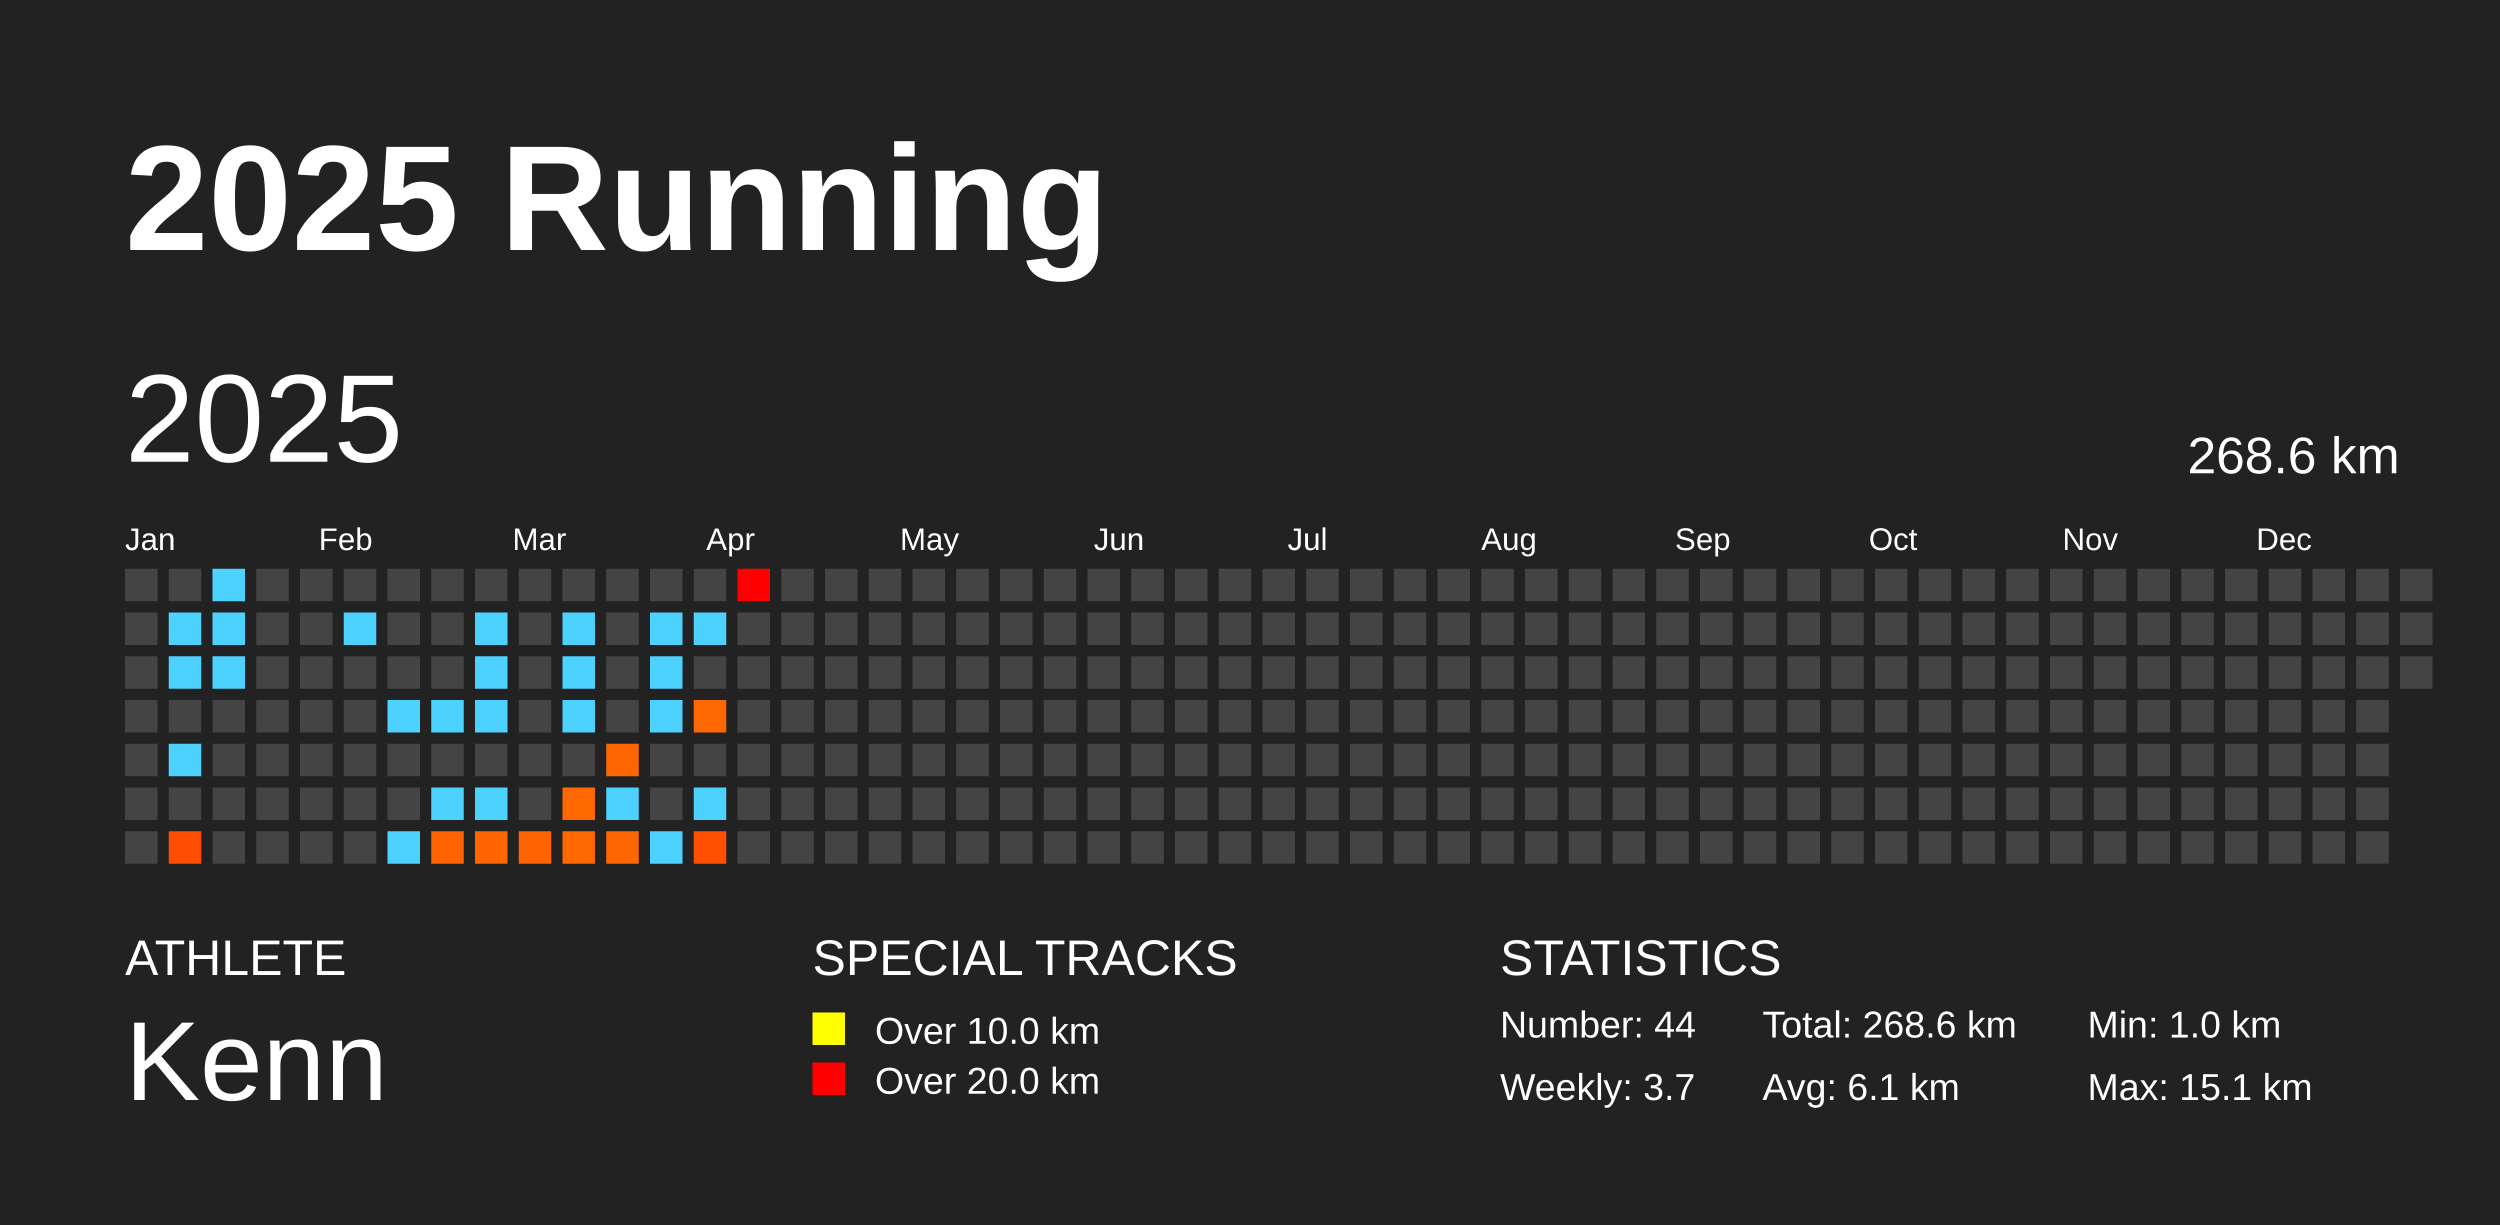
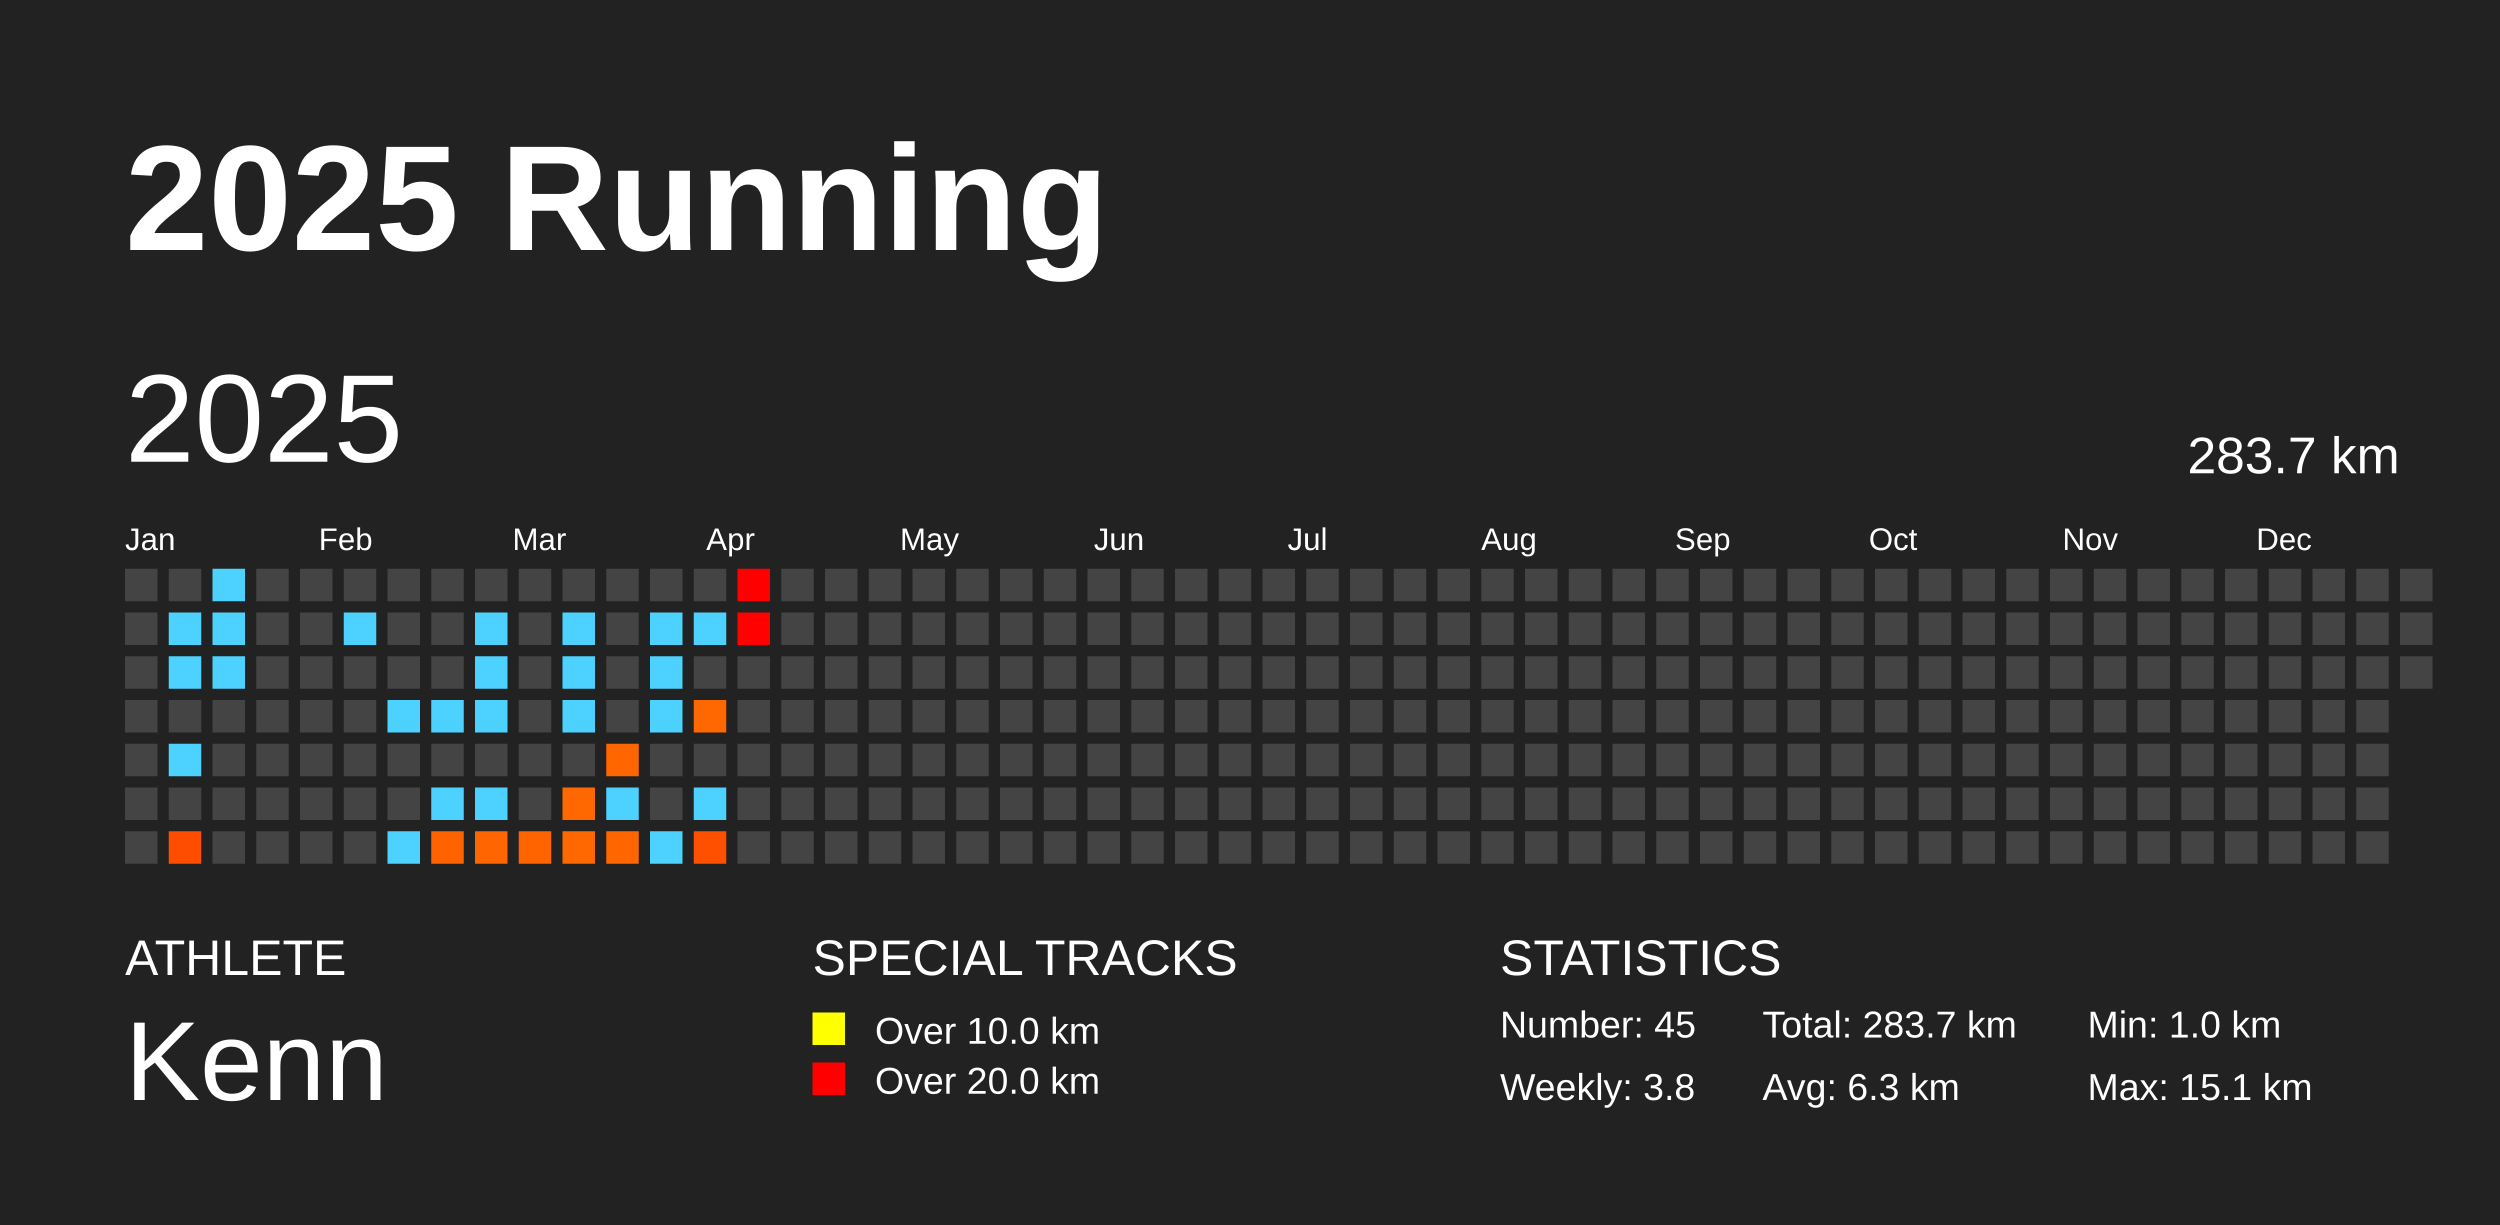
<svg xmlns="http://www.w3.org/2000/svg" baseProfile="full" height="98mm" version="1.1" viewBox="0,0,200,98" width="200mm">
  <defs />
  <rect fill="#222222" height="98" width="200" x="0" y="0" />
  <text fill="#FFFFFF" style="font-size:12px; font-family:Arial; font-weight:bold;" x="10" y="20">2025 Running</text>
  <text fill="#FFFFFF" style="font-size:4px; font-family:Arial" x="10" y="78">ATHLETE</text>
  <text fill="#FFFFFF" style="font-size:9px; font-family:Arial" x="10" y="88">Kenn</text>
  <text fill="#FFFFFF" style="font-size:4px; font-family:Arial" x="65" y="78">SPECIAL TRACKS</text>
  <rect fill="yellow" height="2.6" width="2.6" x="65" y="81" />
  <text fill="#FFFFFF" style="font-size:3px; font-family:Arial" x="70" y="83.5">Over 10.0 km</text>
  <rect fill="red" height="2.6" width="2.6" x="65" y="85" />
  <text fill="#FFFFFF" style="font-size:3px; font-family:Arial" x="70" y="87.5">Over 20.0 km</text>
  <text fill="#FFFFFF" style="font-size:4px; font-family:Arial" x="120" y="78">STATISTICS</text>
-   <text fill="#FFFFFF" style="font-size:3px; font-family:Arial" x="120" y="83">Number: 44</text>
-   <text fill="#FFFFFF" style="font-size:3px; font-family:Arial" x="120" y="88">Weekly: 3.7</text>
-   <text fill="#FFFFFF" style="font-size:3px; font-family:Arial" x="141" y="83">Total: 268.6 km</text>
-   <text fill="#FFFFFF" style="font-size:3px; font-family:Arial" x="141" y="88">Avg: 6.1 km</text>
+   <text fill="#FFFFFF" style="font-size:3px; font-family:Arial" x="120" y="83">Number: 45</text>
+   <text fill="#FFFFFF" style="font-size:3px; font-family:Arial" x="120" y="88">Weekly: 3.8</text>
+   <text fill="#FFFFFF" style="font-size:3px; font-family:Arial" x="141" y="83">Total: 283.7 km</text>
+   <text fill="#FFFFFF" style="font-size:3px; font-family:Arial" x="141" y="88">Avg: 6.3 km</text>
  <text fill="#FFFFFF" style="font-size:3px; font-family:Arial" x="167" y="83">Min: 1.0 km</text>
  <text fill="#FFFFFF" style="font-size:3px; font-family:Arial" x="167" y="88">Max: 15.1 km</text>
  <text dominant-baseline="hanging" fill="#FFFFFF" style="font-size:10.0px; font-family:Arial;" x="10" y="30">2025</text>
-   <text dominant-baseline="hanging" fill="#FFFFFF" style="font-size:4.125px; font-family:Arial;" x="175" y="35">268.6 km</text>
+   <text dominant-baseline="hanging" fill="#FFFFFF" style="font-size:4.125px; font-family:Arial;" x="175" y="35">283.7 km</text>
  <text fill="#FFFFFF" style="font-size:2.5px; font-family:Arial" x="10.0" y="44">Jan</text>
  <text fill="#FFFFFF" style="font-size:2.5px; font-family:Arial" x="25.5" y="44">Feb</text>
  <text fill="#FFFFFF" style="font-size:2.5px; font-family:Arial" x="41.0" y="44">Mar</text>
  <text fill="#FFFFFF" style="font-size:2.5px; font-family:Arial" x="56.5" y="44">Apr</text>
  <text fill="#FFFFFF" style="font-size:2.5px; font-family:Arial" x="72.0" y="44">May</text>
  <text fill="#FFFFFF" style="font-size:2.5px; font-family:Arial" x="87.5" y="44">Jun</text>
  <text fill="#FFFFFF" style="font-size:2.5px; font-family:Arial" x="103.0" y="44">Jul</text>
  <text fill="#FFFFFF" style="font-size:2.5px; font-family:Arial" x="118.5" y="44">Aug</text>
  <text fill="#FFFFFF" style="font-size:2.5px; font-family:Arial" x="134.0" y="44">Sep</text>
  <text fill="#FFFFFF" style="font-size:2.5px; font-family:Arial" x="149.5" y="44">Oct</text>
  <text fill="#FFFFFF" style="font-size:2.5px; font-family:Arial" x="165.0" y="44">Nov</text>
  <text fill="#FFFFFF" style="font-size:2.5px; font-family:Arial" x="180.5" y="44">Dec</text>
  <rect fill="#444444" height="2.6" width="2.6" x="10.0" y="45.5" />
  <rect fill="#444444" height="2.6" width="2.6" x="10.0" y="49.0" />
  <rect fill="#444444" height="2.6" width="2.6" x="10.0" y="52.5" />
  <rect fill="#444444" height="2.6" width="2.6" x="10.0" y="56.0" />
  <rect fill="#444444" height="2.6" width="2.6" x="10.0" y="59.5" />
  <rect fill="#444444" height="2.6" width="2.6" x="10.0" y="63.0" />
  <rect fill="#444444" height="2.6" width="2.6" x="10.0" y="66.5" />
  <rect fill="#444444" height="2.6" width="2.6" x="13.5" y="45.5" />
  <rect fill="#4dd2ff" height="2.6" width="2.6" x="13.5" y="49.0" />
  <rect fill="#4dd2ff" height="2.6" width="2.6" x="13.5" y="52.5" />
  <rect fill="#444444" height="2.6" width="2.6" x="13.5" y="56.0" />
  <rect fill="#4dd2ff" height="2.6" width="2.6" x="13.5" y="59.5" />
  <rect fill="#444444" height="2.6" width="2.6" x="13.5" y="63.0" />
  <rect fill="#ff4d00" height="2.6" width="2.6" x="13.5" y="66.5" />
  <rect fill="#4dd2ff" height="2.6" width="2.6" x="17.0" y="45.5" />
  <rect fill="#4dd2ff" height="2.6" width="2.6" x="17.0" y="49.0" />
  <rect fill="#4dd2ff" height="2.6" width="2.6" x="17.0" y="52.5" />
  <rect fill="#444444" height="2.6" width="2.6" x="17.0" y="56.0" />
  <rect fill="#444444" height="2.6" width="2.6" x="17.0" y="59.5" />
  <rect fill="#444444" height="2.6" width="2.6" x="17.0" y="63.0" />
  <rect fill="#444444" height="2.6" width="2.6" x="17.0" y="66.5" />
  <rect fill="#444444" height="2.6" width="2.6" x="20.5" y="45.5" />
  <rect fill="#444444" height="2.6" width="2.6" x="20.5" y="49.0" />
  <rect fill="#444444" height="2.6" width="2.6" x="20.5" y="52.5" />
  <rect fill="#444444" height="2.6" width="2.6" x="20.5" y="56.0" />
  <rect fill="#444444" height="2.6" width="2.6" x="20.5" y="59.5" />
  <rect fill="#444444" height="2.6" width="2.6" x="20.5" y="63.0" />
  <rect fill="#444444" height="2.6" width="2.6" x="20.5" y="66.5" />
  <rect fill="#444444" height="2.6" width="2.6" x="24.0" y="45.5" />
  <rect fill="#444444" height="2.6" width="2.6" x="24.0" y="49.0" />
  <rect fill="#444444" height="2.6" width="2.6" x="24.0" y="52.5" />
  <rect fill="#444444" height="2.6" width="2.6" x="24.0" y="56.0" />
  <rect fill="#444444" height="2.6" width="2.6" x="24.0" y="59.5" />
  <rect fill="#444444" height="2.6" width="2.6" x="24.0" y="63.0" />
  <rect fill="#444444" height="2.6" width="2.6" x="24.0" y="66.5" />
  <rect fill="#444444" height="2.6" width="2.6" x="27.5" y="45.5" />
  <rect fill="#4dd2ff" height="2.6" width="2.6" x="27.5" y="49.0" />
  <rect fill="#444444" height="2.6" width="2.6" x="27.5" y="52.5" />
  <rect fill="#444444" height="2.6" width="2.6" x="27.5" y="56.0" />
  <rect fill="#444444" height="2.6" width="2.6" x="27.5" y="59.5" />
  <rect fill="#444444" height="2.6" width="2.6" x="27.5" y="63.0" />
  <rect fill="#444444" height="2.6" width="2.6" x="27.5" y="66.5" />
  <rect fill="#444444" height="2.6" width="2.6" x="31.0" y="45.5" />
  <rect fill="#444444" height="2.6" width="2.6" x="31.0" y="49.0" />
  <rect fill="#444444" height="2.6" width="2.6" x="31.0" y="52.5" />
  <rect fill="#4dd2ff" height="2.6" width="2.6" x="31.0" y="56.0" />
  <rect fill="#444444" height="2.6" width="2.6" x="31.0" y="59.5" />
  <rect fill="#444444" height="2.6" width="2.6" x="31.0" y="63.0" />
  <rect fill="#4dd2ff" height="2.6" width="2.6" x="31.0" y="66.5" />
  <rect fill="#444444" height="2.6" width="2.6" x="34.5" y="45.5" />
  <rect fill="#444444" height="2.6" width="2.6" x="34.5" y="49.0" />
  <rect fill="#444444" height="2.6" width="2.6" x="34.5" y="52.5" />
  <rect fill="#4dd2ff" height="2.6" width="2.6" x="34.5" y="56.0" />
  <rect fill="#444444" height="2.6" width="2.6" x="34.5" y="59.5" />
  <rect fill="#4dd2ff" height="2.6" width="2.6" x="34.5" y="63.0" />
  <rect fill="#ff6300" height="2.6" width="2.6" x="34.5" y="66.5" />
  <rect fill="#444444" height="2.6" width="2.6" x="38.0" y="45.5" />
  <rect fill="#4dd2ff" height="2.6" width="2.6" x="38.0" y="49.0" />
  <rect fill="#4dd2ff" height="2.6" width="2.6" x="38.0" y="52.5" />
  <rect fill="#4dd2ff" height="2.6" width="2.6" x="38.0" y="56.0" />
  <rect fill="#444444" height="2.6" width="2.6" x="38.0" y="59.5" />
  <rect fill="#4dd2ff" height="2.6" width="2.6" x="38.0" y="63.0" />
  <rect fill="#ff6500" height="2.6" width="2.6" x="38.0" y="66.5" />
  <rect fill="#444444" height="2.6" width="2.6" x="41.5" y="45.5" />
  <rect fill="#444444" height="2.6" width="2.6" x="41.5" y="49.0" />
  <rect fill="#444444" height="2.6" width="2.6" x="41.5" y="52.5" />
  <rect fill="#444444" height="2.6" width="2.6" x="41.5" y="56.0" />
  <rect fill="#444444" height="2.6" width="2.6" x="41.5" y="59.5" />
  <rect fill="#444444" height="2.6" width="2.6" x="41.5" y="63.0" />
  <rect fill="#ff6400" height="2.6" width="2.6" x="41.5" y="66.5" />
  <rect fill="#444444" height="2.6" width="2.6" x="45.0" y="45.5" />
  <rect fill="#4dd2ff" height="2.6" width="2.6" x="45.0" y="49.0" />
  <rect fill="#4dd2ff" height="2.6" width="2.6" x="45.0" y="52.5" />
  <rect fill="#4dd2ff" height="2.6" width="2.6" x="45.0" y="56.0" />
  <rect fill="#444444" height="2.6" width="2.6" x="45.0" y="59.5" />
  <rect fill="#ff6700" height="2.6" width="2.6" x="45.0" y="63.0" />
  <rect fill="#ff6700" height="2.6" width="2.6" x="45.0" y="66.5" />
  <rect fill="#444444" height="2.6" width="2.6" x="48.5" y="45.5" />
  <rect fill="#444444" height="2.6" width="2.6" x="48.5" y="49.0" />
  <rect fill="#444444" height="2.6" width="2.6" x="48.5" y="52.5" />
  <rect fill="#444444" height="2.6" width="2.6" x="48.5" y="56.0" />
  <rect fill="#ff6600" height="2.6" width="2.6" x="48.5" y="59.5" />
  <rect fill="#4dd2ff" height="2.6" width="2.6" x="48.5" y="63.0" />
  <rect fill="#ff6600" height="2.6" width="2.6" x="48.5" y="66.5" />
  <rect fill="#444444" height="2.6" width="2.6" x="52.0" y="45.5" />
  <rect fill="#4dd2ff" height="2.6" width="2.6" x="52.0" y="49.0" />
  <rect fill="#4dd2ff" height="2.6" width="2.6" x="52.0" y="52.5" />
  <rect fill="#4dd2ff" height="2.6" width="2.6" x="52.0" y="56.0" />
  <rect fill="#444444" height="2.6" width="2.6" x="52.0" y="59.5" />
  <rect fill="#444444" height="2.6" width="2.6" x="52.0" y="63.0" />
  <rect fill="#4dd2ff" height="2.6" width="2.6" x="52.0" y="66.5" />
  <rect fill="#444444" height="2.6" width="2.6" x="55.5" y="45.5" />
  <rect fill="#4dd2ff" height="2.6" width="2.6" x="55.5" y="49.0" />
  <rect fill="#444444" height="2.6" width="2.6" x="55.5" y="52.5" />
  <rect fill="#ff6700" height="2.6" width="2.6" x="55.5" y="56.0" />
  <rect fill="#444444" height="2.6" width="2.6" x="55.5" y="59.5" />
  <rect fill="#4dd2ff" height="2.6" width="2.6" x="55.5" y="63.0" />
  <rect fill="#ff5000" height="2.6" width="2.6" x="55.5" y="66.5" />
  <rect fill="#ff0000" height="2.6" width="2.6" x="59.0" y="45.5" />
-   <rect fill="#444444" height="2.6" width="2.6" x="59.0" y="49.0" />
+   <rect fill="#ff0200" height="2.6" width="2.6" x="59.0" y="49.0" />
  <rect fill="#444444" height="2.6" width="2.6" x="59.0" y="52.5" />
  <rect fill="#444444" height="2.6" width="2.6" x="59.0" y="56.0" />
  <rect fill="#444444" height="2.6" width="2.6" x="59.0" y="59.5" />
  <rect fill="#444444" height="2.6" width="2.6" x="59.0" y="63.0" />
  <rect fill="#444444" height="2.6" width="2.6" x="59.0" y="66.5" />
  <rect fill="#444444" height="2.6" width="2.6" x="62.5" y="45.5" />
  <rect fill="#444444" height="2.6" width="2.6" x="62.5" y="49.0" />
  <rect fill="#444444" height="2.6" width="2.6" x="62.5" y="52.5" />
  <rect fill="#444444" height="2.6" width="2.6" x="62.5" y="56.0" />
  <rect fill="#444444" height="2.6" width="2.6" x="62.5" y="59.5" />
  <rect fill="#444444" height="2.6" width="2.6" x="62.5" y="63.0" />
  <rect fill="#444444" height="2.6" width="2.6" x="62.5" y="66.5" />
  <rect fill="#444444" height="2.6" width="2.6" x="66.0" y="45.5" />
  <rect fill="#444444" height="2.6" width="2.6" x="66.0" y="49.0" />
  <rect fill="#444444" height="2.6" width="2.6" x="66.0" y="52.5" />
  <rect fill="#444444" height="2.6" width="2.6" x="66.0" y="56.0" />
  <rect fill="#444444" height="2.6" width="2.6" x="66.0" y="59.5" />
  <rect fill="#444444" height="2.6" width="2.6" x="66.0" y="63.0" />
  <rect fill="#444444" height="2.6" width="2.6" x="66.0" y="66.5" />
  <rect fill="#444444" height="2.6" width="2.6" x="69.5" y="45.5" />
  <rect fill="#444444" height="2.6" width="2.6" x="69.5" y="49.0" />
  <rect fill="#444444" height="2.6" width="2.6" x="69.5" y="52.5" />
  <rect fill="#444444" height="2.6" width="2.6" x="69.5" y="56.0" />
  <rect fill="#444444" height="2.6" width="2.6" x="69.5" y="59.5" />
  <rect fill="#444444" height="2.6" width="2.6" x="69.5" y="63.0" />
  <rect fill="#444444" height="2.6" width="2.6" x="69.5" y="66.5" />
  <rect fill="#444444" height="2.6" width="2.6" x="73.0" y="45.5" />
  <rect fill="#444444" height="2.6" width="2.6" x="73.0" y="49.0" />
  <rect fill="#444444" height="2.6" width="2.6" x="73.0" y="52.5" />
  <rect fill="#444444" height="2.6" width="2.6" x="73.0" y="56.0" />
  <rect fill="#444444" height="2.6" width="2.6" x="73.0" y="59.5" />
  <rect fill="#444444" height="2.6" width="2.6" x="73.0" y="63.0" />
  <rect fill="#444444" height="2.6" width="2.6" x="73.0" y="66.5" />
  <rect fill="#444444" height="2.6" width="2.6" x="76.5" y="45.5" />
  <rect fill="#444444" height="2.6" width="2.6" x="76.5" y="49.0" />
  <rect fill="#444444" height="2.6" width="2.6" x="76.5" y="52.5" />
  <rect fill="#444444" height="2.6" width="2.6" x="76.5" y="56.0" />
  <rect fill="#444444" height="2.6" width="2.6" x="76.5" y="59.5" />
  <rect fill="#444444" height="2.6" width="2.6" x="76.5" y="63.0" />
  <rect fill="#444444" height="2.6" width="2.6" x="76.5" y="66.5" />
  <rect fill="#444444" height="2.6" width="2.6" x="80.0" y="45.5" />
  <rect fill="#444444" height="2.6" width="2.6" x="80.0" y="49.0" />
  <rect fill="#444444" height="2.6" width="2.6" x="80.0" y="52.5" />
  <rect fill="#444444" height="2.6" width="2.6" x="80.0" y="56.0" />
  <rect fill="#444444" height="2.6" width="2.6" x="80.0" y="59.5" />
  <rect fill="#444444" height="2.6" width="2.6" x="80.0" y="63.0" />
  <rect fill="#444444" height="2.6" width="2.6" x="80.0" y="66.5" />
  <rect fill="#444444" height="2.6" width="2.6" x="83.5" y="45.5" />
  <rect fill="#444444" height="2.6" width="2.6" x="83.5" y="49.0" />
  <rect fill="#444444" height="2.6" width="2.6" x="83.5" y="52.5" />
  <rect fill="#444444" height="2.6" width="2.6" x="83.5" y="56.0" />
  <rect fill="#444444" height="2.6" width="2.6" x="83.5" y="59.5" />
  <rect fill="#444444" height="2.6" width="2.6" x="83.5" y="63.0" />
  <rect fill="#444444" height="2.6" width="2.6" x="83.5" y="66.5" />
  <rect fill="#444444" height="2.6" width="2.6" x="87.0" y="45.5" />
  <rect fill="#444444" height="2.6" width="2.6" x="87.0" y="49.0" />
  <rect fill="#444444" height="2.6" width="2.6" x="87.0" y="52.5" />
  <rect fill="#444444" height="2.6" width="2.6" x="87.0" y="56.0" />
  <rect fill="#444444" height="2.6" width="2.6" x="87.0" y="59.5" />
  <rect fill="#444444" height="2.6" width="2.6" x="87.0" y="63.0" />
  <rect fill="#444444" height="2.6" width="2.6" x="87.0" y="66.5" />
  <rect fill="#444444" height="2.6" width="2.6" x="90.5" y="45.5" />
  <rect fill="#444444" height="2.6" width="2.6" x="90.5" y="49.0" />
  <rect fill="#444444" height="2.6" width="2.6" x="90.5" y="52.5" />
  <rect fill="#444444" height="2.6" width="2.6" x="90.5" y="56.0" />
  <rect fill="#444444" height="2.6" width="2.6" x="90.5" y="59.5" />
  <rect fill="#444444" height="2.6" width="2.6" x="90.5" y="63.0" />
  <rect fill="#444444" height="2.6" width="2.6" x="90.5" y="66.5" />
  <rect fill="#444444" height="2.6" width="2.6" x="94.0" y="45.5" />
  <rect fill="#444444" height="2.6" width="2.6" x="94.0" y="49.0" />
  <rect fill="#444444" height="2.6" width="2.6" x="94.0" y="52.5" />
  <rect fill="#444444" height="2.6" width="2.6" x="94.0" y="56.0" />
  <rect fill="#444444" height="2.6" width="2.6" x="94.0" y="59.5" />
  <rect fill="#444444" height="2.6" width="2.6" x="94.0" y="63.0" />
  <rect fill="#444444" height="2.6" width="2.6" x="94.0" y="66.5" />
  <rect fill="#444444" height="2.6" width="2.6" x="97.5" y="45.5" />
  <rect fill="#444444" height="2.6" width="2.6" x="97.5" y="49.0" />
  <rect fill="#444444" height="2.6" width="2.6" x="97.5" y="52.5" />
  <rect fill="#444444" height="2.6" width="2.6" x="97.5" y="56.0" />
  <rect fill="#444444" height="2.6" width="2.6" x="97.5" y="59.5" />
  <rect fill="#444444" height="2.6" width="2.6" x="97.5" y="63.0" />
  <rect fill="#444444" height="2.6" width="2.6" x="97.5" y="66.5" />
  <rect fill="#444444" height="2.6" width="2.6" x="101.0" y="45.5" />
  <rect fill="#444444" height="2.6" width="2.6" x="101.0" y="49.0" />
  <rect fill="#444444" height="2.6" width="2.6" x="101.0" y="52.5" />
  <rect fill="#444444" height="2.6" width="2.6" x="101.0" y="56.0" />
  <rect fill="#444444" height="2.6" width="2.6" x="101.0" y="59.5" />
  <rect fill="#444444" height="2.6" width="2.6" x="101.0" y="63.0" />
  <rect fill="#444444" height="2.6" width="2.6" x="101.0" y="66.5" />
  <rect fill="#444444" height="2.6" width="2.6" x="104.5" y="45.5" />
  <rect fill="#444444" height="2.6" width="2.6" x="104.5" y="49.0" />
  <rect fill="#444444" height="2.6" width="2.6" x="104.5" y="52.5" />
  <rect fill="#444444" height="2.6" width="2.6" x="104.5" y="56.0" />
  <rect fill="#444444" height="2.6" width="2.6" x="104.5" y="59.5" />
  <rect fill="#444444" height="2.6" width="2.6" x="104.5" y="63.0" />
  <rect fill="#444444" height="2.6" width="2.6" x="104.5" y="66.5" />
  <rect fill="#444444" height="2.6" width="2.6" x="108.0" y="45.5" />
  <rect fill="#444444" height="2.6" width="2.6" x="108.0" y="49.0" />
  <rect fill="#444444" height="2.6" width="2.6" x="108.0" y="52.5" />
  <rect fill="#444444" height="2.6" width="2.6" x="108.0" y="56.0" />
  <rect fill="#444444" height="2.6" width="2.6" x="108.0" y="59.5" />
  <rect fill="#444444" height="2.6" width="2.6" x="108.0" y="63.0" />
  <rect fill="#444444" height="2.6" width="2.6" x="108.0" y="66.5" />
  <rect fill="#444444" height="2.6" width="2.6" x="111.5" y="45.5" />
  <rect fill="#444444" height="2.6" width="2.6" x="111.5" y="49.0" />
  <rect fill="#444444" height="2.6" width="2.6" x="111.5" y="52.5" />
  <rect fill="#444444" height="2.6" width="2.6" x="111.5" y="56.0" />
  <rect fill="#444444" height="2.6" width="2.6" x="111.5" y="59.5" />
  <rect fill="#444444" height="2.6" width="2.6" x="111.5" y="63.0" />
  <rect fill="#444444" height="2.6" width="2.6" x="111.5" y="66.5" />
  <rect fill="#444444" height="2.6" width="2.6" x="115.0" y="45.5" />
  <rect fill="#444444" height="2.6" width="2.6" x="115.0" y="49.0" />
  <rect fill="#444444" height="2.6" width="2.6" x="115.0" y="52.5" />
  <rect fill="#444444" height="2.6" width="2.6" x="115.0" y="56.0" />
  <rect fill="#444444" height="2.6" width="2.6" x="115.0" y="59.5" />
  <rect fill="#444444" height="2.6" width="2.6" x="115.0" y="63.0" />
  <rect fill="#444444" height="2.6" width="2.6" x="115.0" y="66.5" />
  <rect fill="#444444" height="2.6" width="2.6" x="118.5" y="45.5" />
  <rect fill="#444444" height="2.6" width="2.6" x="118.5" y="49.0" />
  <rect fill="#444444" height="2.6" width="2.6" x="118.5" y="52.5" />
  <rect fill="#444444" height="2.6" width="2.6" x="118.5" y="56.0" />
  <rect fill="#444444" height="2.6" width="2.6" x="118.5" y="59.5" />
  <rect fill="#444444" height="2.6" width="2.6" x="118.5" y="63.0" />
  <rect fill="#444444" height="2.6" width="2.6" x="118.5" y="66.5" />
  <rect fill="#444444" height="2.6" width="2.6" x="122.0" y="45.5" />
  <rect fill="#444444" height="2.6" width="2.6" x="122.0" y="49.0" />
  <rect fill="#444444" height="2.6" width="2.6" x="122.0" y="52.5" />
  <rect fill="#444444" height="2.6" width="2.6" x="122.0" y="56.0" />
  <rect fill="#444444" height="2.6" width="2.6" x="122.0" y="59.5" />
  <rect fill="#444444" height="2.6" width="2.6" x="122.0" y="63.0" />
  <rect fill="#444444" height="2.6" width="2.6" x="122.0" y="66.5" />
  <rect fill="#444444" height="2.6" width="2.6" x="125.5" y="45.5" />
  <rect fill="#444444" height="2.6" width="2.6" x="125.5" y="49.0" />
  <rect fill="#444444" height="2.6" width="2.6" x="125.5" y="52.5" />
  <rect fill="#444444" height="2.6" width="2.6" x="125.5" y="56.0" />
  <rect fill="#444444" height="2.6" width="2.6" x="125.5" y="59.5" />
  <rect fill="#444444" height="2.6" width="2.6" x="125.5" y="63.0" />
  <rect fill="#444444" height="2.6" width="2.6" x="125.5" y="66.5" />
  <rect fill="#444444" height="2.6" width="2.6" x="129.0" y="45.5" />
  <rect fill="#444444" height="2.6" width="2.6" x="129.0" y="49.0" />
  <rect fill="#444444" height="2.6" width="2.6" x="129.0" y="52.5" />
  <rect fill="#444444" height="2.6" width="2.6" x="129.0" y="56.0" />
  <rect fill="#444444" height="2.6" width="2.6" x="129.0" y="59.5" />
  <rect fill="#444444" height="2.6" width="2.6" x="129.0" y="63.0" />
  <rect fill="#444444" height="2.6" width="2.6" x="129.0" y="66.5" />
  <rect fill="#444444" height="2.6" width="2.6" x="132.5" y="45.5" />
  <rect fill="#444444" height="2.6" width="2.6" x="132.5" y="49.0" />
  <rect fill="#444444" height="2.6" width="2.6" x="132.5" y="52.5" />
  <rect fill="#444444" height="2.6" width="2.6" x="132.5" y="56.0" />
  <rect fill="#444444" height="2.6" width="2.6" x="132.5" y="59.5" />
  <rect fill="#444444" height="2.6" width="2.6" x="132.5" y="63.0" />
  <rect fill="#444444" height="2.6" width="2.6" x="132.5" y="66.5" />
  <rect fill="#444444" height="2.6" width="2.6" x="136.0" y="45.5" />
  <rect fill="#444444" height="2.6" width="2.6" x="136.0" y="49.0" />
  <rect fill="#444444" height="2.6" width="2.6" x="136.0" y="52.5" />
  <rect fill="#444444" height="2.6" width="2.6" x="136.0" y="56.0" />
  <rect fill="#444444" height="2.6" width="2.6" x="136.0" y="59.5" />
  <rect fill="#444444" height="2.6" width="2.6" x="136.0" y="63.0" />
  <rect fill="#444444" height="2.6" width="2.6" x="136.0" y="66.5" />
  <rect fill="#444444" height="2.6" width="2.6" x="139.5" y="45.5" />
  <rect fill="#444444" height="2.6" width="2.6" x="139.5" y="49.0" />
  <rect fill="#444444" height="2.6" width="2.6" x="139.5" y="52.5" />
  <rect fill="#444444" height="2.6" width="2.6" x="139.5" y="56.0" />
  <rect fill="#444444" height="2.6" width="2.6" x="139.5" y="59.5" />
  <rect fill="#444444" height="2.6" width="2.6" x="139.5" y="63.0" />
  <rect fill="#444444" height="2.6" width="2.6" x="139.5" y="66.5" />
  <rect fill="#444444" height="2.6" width="2.6" x="143.0" y="45.5" />
  <rect fill="#444444" height="2.6" width="2.6" x="143.0" y="49.0" />
  <rect fill="#444444" height="2.6" width="2.6" x="143.0" y="52.5" />
  <rect fill="#444444" height="2.6" width="2.6" x="143.0" y="56.0" />
  <rect fill="#444444" height="2.6" width="2.6" x="143.0" y="59.5" />
  <rect fill="#444444" height="2.6" width="2.6" x="143.0" y="63.0" />
  <rect fill="#444444" height="2.6" width="2.6" x="143.0" y="66.5" />
  <rect fill="#444444" height="2.6" width="2.6" x="146.5" y="45.5" />
  <rect fill="#444444" height="2.6" width="2.6" x="146.5" y="49.0" />
  <rect fill="#444444" height="2.6" width="2.6" x="146.5" y="52.5" />
  <rect fill="#444444" height="2.6" width="2.6" x="146.5" y="56.0" />
  <rect fill="#444444" height="2.6" width="2.6" x="146.5" y="59.5" />
  <rect fill="#444444" height="2.6" width="2.6" x="146.5" y="63.0" />
  <rect fill="#444444" height="2.6" width="2.6" x="146.5" y="66.5" />
  <rect fill="#444444" height="2.6" width="2.6" x="150.0" y="45.5" />
  <rect fill="#444444" height="2.6" width="2.6" x="150.0" y="49.0" />
  <rect fill="#444444" height="2.6" width="2.6" x="150.0" y="52.5" />
  <rect fill="#444444" height="2.6" width="2.6" x="150.0" y="56.0" />
  <rect fill="#444444" height="2.6" width="2.6" x="150.0" y="59.5" />
  <rect fill="#444444" height="2.6" width="2.6" x="150.0" y="63.0" />
  <rect fill="#444444" height="2.6" width="2.6" x="150.0" y="66.5" />
  <rect fill="#444444" height="2.6" width="2.6" x="153.5" y="45.5" />
  <rect fill="#444444" height="2.6" width="2.6" x="153.5" y="49.0" />
  <rect fill="#444444" height="2.6" width="2.6" x="153.5" y="52.5" />
  <rect fill="#444444" height="2.6" width="2.6" x="153.5" y="56.0" />
  <rect fill="#444444" height="2.6" width="2.6" x="153.5" y="59.5" />
  <rect fill="#444444" height="2.6" width="2.6" x="153.5" y="63.0" />
  <rect fill="#444444" height="2.6" width="2.6" x="153.5" y="66.5" />
  <rect fill="#444444" height="2.6" width="2.6" x="157.0" y="45.5" />
  <rect fill="#444444" height="2.6" width="2.6" x="157.0" y="49.0" />
  <rect fill="#444444" height="2.6" width="2.6" x="157.0" y="52.5" />
  <rect fill="#444444" height="2.6" width="2.6" x="157.0" y="56.0" />
  <rect fill="#444444" height="2.6" width="2.6" x="157.0" y="59.5" />
  <rect fill="#444444" height="2.6" width="2.6" x="157.0" y="63.0" />
  <rect fill="#444444" height="2.6" width="2.6" x="157.0" y="66.5" />
  <rect fill="#444444" height="2.6" width="2.6" x="160.5" y="45.5" />
  <rect fill="#444444" height="2.6" width="2.6" x="160.5" y="49.0" />
  <rect fill="#444444" height="2.6" width="2.6" x="160.5" y="52.5" />
  <rect fill="#444444" height="2.6" width="2.6" x="160.5" y="56.0" />
  <rect fill="#444444" height="2.6" width="2.6" x="160.5" y="59.5" />
  <rect fill="#444444" height="2.6" width="2.6" x="160.5" y="63.0" />
  <rect fill="#444444" height="2.6" width="2.6" x="160.5" y="66.5" />
  <rect fill="#444444" height="2.6" width="2.6" x="164.0" y="45.5" />
  <rect fill="#444444" height="2.6" width="2.6" x="164.0" y="49.0" />
  <rect fill="#444444" height="2.6" width="2.6" x="164.0" y="52.5" />
  <rect fill="#444444" height="2.6" width="2.6" x="164.0" y="56.0" />
  <rect fill="#444444" height="2.6" width="2.6" x="164.0" y="59.5" />
  <rect fill="#444444" height="2.6" width="2.6" x="164.0" y="63.0" />
  <rect fill="#444444" height="2.6" width="2.6" x="164.0" y="66.5" />
  <rect fill="#444444" height="2.6" width="2.6" x="167.5" y="45.5" />
  <rect fill="#444444" height="2.6" width="2.6" x="167.5" y="49.0" />
  <rect fill="#444444" height="2.6" width="2.6" x="167.5" y="52.5" />
  <rect fill="#444444" height="2.6" width="2.6" x="167.5" y="56.0" />
  <rect fill="#444444" height="2.6" width="2.6" x="167.5" y="59.5" />
  <rect fill="#444444" height="2.6" width="2.6" x="167.5" y="63.0" />
  <rect fill="#444444" height="2.6" width="2.6" x="167.5" y="66.5" />
  <rect fill="#444444" height="2.6" width="2.6" x="171.0" y="45.5" />
  <rect fill="#444444" height="2.6" width="2.6" x="171.0" y="49.0" />
  <rect fill="#444444" height="2.6" width="2.6" x="171.0" y="52.5" />
  <rect fill="#444444" height="2.6" width="2.6" x="171.0" y="56.0" />
  <rect fill="#444444" height="2.6" width="2.6" x="171.0" y="59.5" />
  <rect fill="#444444" height="2.6" width="2.6" x="171.0" y="63.0" />
  <rect fill="#444444" height="2.6" width="2.6" x="171.0" y="66.5" />
  <rect fill="#444444" height="2.6" width="2.6" x="174.5" y="45.5" />
  <rect fill="#444444" height="2.6" width="2.6" x="174.5" y="49.0" />
  <rect fill="#444444" height="2.6" width="2.6" x="174.5" y="52.5" />
  <rect fill="#444444" height="2.6" width="2.6" x="174.5" y="56.0" />
  <rect fill="#444444" height="2.6" width="2.6" x="174.5" y="59.5" />
  <rect fill="#444444" height="2.6" width="2.6" x="174.5" y="63.0" />
  <rect fill="#444444" height="2.6" width="2.6" x="174.5" y="66.5" />
  <rect fill="#444444" height="2.6" width="2.6" x="178.0" y="45.5" />
  <rect fill="#444444" height="2.6" width="2.6" x="178.0" y="49.0" />
  <rect fill="#444444" height="2.6" width="2.6" x="178.0" y="52.5" />
  <rect fill="#444444" height="2.6" width="2.6" x="178.0" y="56.0" />
  <rect fill="#444444" height="2.6" width="2.6" x="178.0" y="59.5" />
  <rect fill="#444444" height="2.6" width="2.6" x="178.0" y="63.0" />
  <rect fill="#444444" height="2.6" width="2.6" x="178.0" y="66.5" />
  <rect fill="#444444" height="2.6" width="2.6" x="181.5" y="45.5" />
  <rect fill="#444444" height="2.6" width="2.6" x="181.5" y="49.0" />
  <rect fill="#444444" height="2.6" width="2.6" x="181.5" y="52.5" />
  <rect fill="#444444" height="2.6" width="2.6" x="181.5" y="56.0" />
  <rect fill="#444444" height="2.6" width="2.6" x="181.5" y="59.5" />
  <rect fill="#444444" height="2.6" width="2.6" x="181.5" y="63.0" />
  <rect fill="#444444" height="2.6" width="2.6" x="181.5" y="66.5" />
  <rect fill="#444444" height="2.6" width="2.6" x="185.0" y="45.5" />
  <rect fill="#444444" height="2.6" width="2.6" x="185.0" y="49.0" />
  <rect fill="#444444" height="2.6" width="2.6" x="185.0" y="52.5" />
  <rect fill="#444444" height="2.6" width="2.6" x="185.0" y="56.0" />
  <rect fill="#444444" height="2.6" width="2.6" x="185.0" y="59.5" />
  <rect fill="#444444" height="2.6" width="2.6" x="185.0" y="63.0" />
  <rect fill="#444444" height="2.6" width="2.6" x="185.0" y="66.5" />
  <rect fill="#444444" height="2.6" width="2.6" x="188.5" y="45.5" />
  <rect fill="#444444" height="2.6" width="2.6" x="188.5" y="49.0" />
  <rect fill="#444444" height="2.6" width="2.6" x="188.5" y="52.5" />
  <rect fill="#444444" height="2.6" width="2.6" x="188.5" y="56.0" />
  <rect fill="#444444" height="2.6" width="2.6" x="188.5" y="59.5" />
  <rect fill="#444444" height="2.6" width="2.6" x="188.5" y="63.0" />
  <rect fill="#444444" height="2.6" width="2.6" x="188.5" y="66.5" />
  <rect fill="#444444" height="2.6" width="2.6" x="192.0" y="45.5" />
  <rect fill="#444444" height="2.6" width="2.6" x="192.0" y="49.0" />
  <rect fill="#444444" height="2.6" width="2.6" x="192.0" y="52.5" />
</svg>
